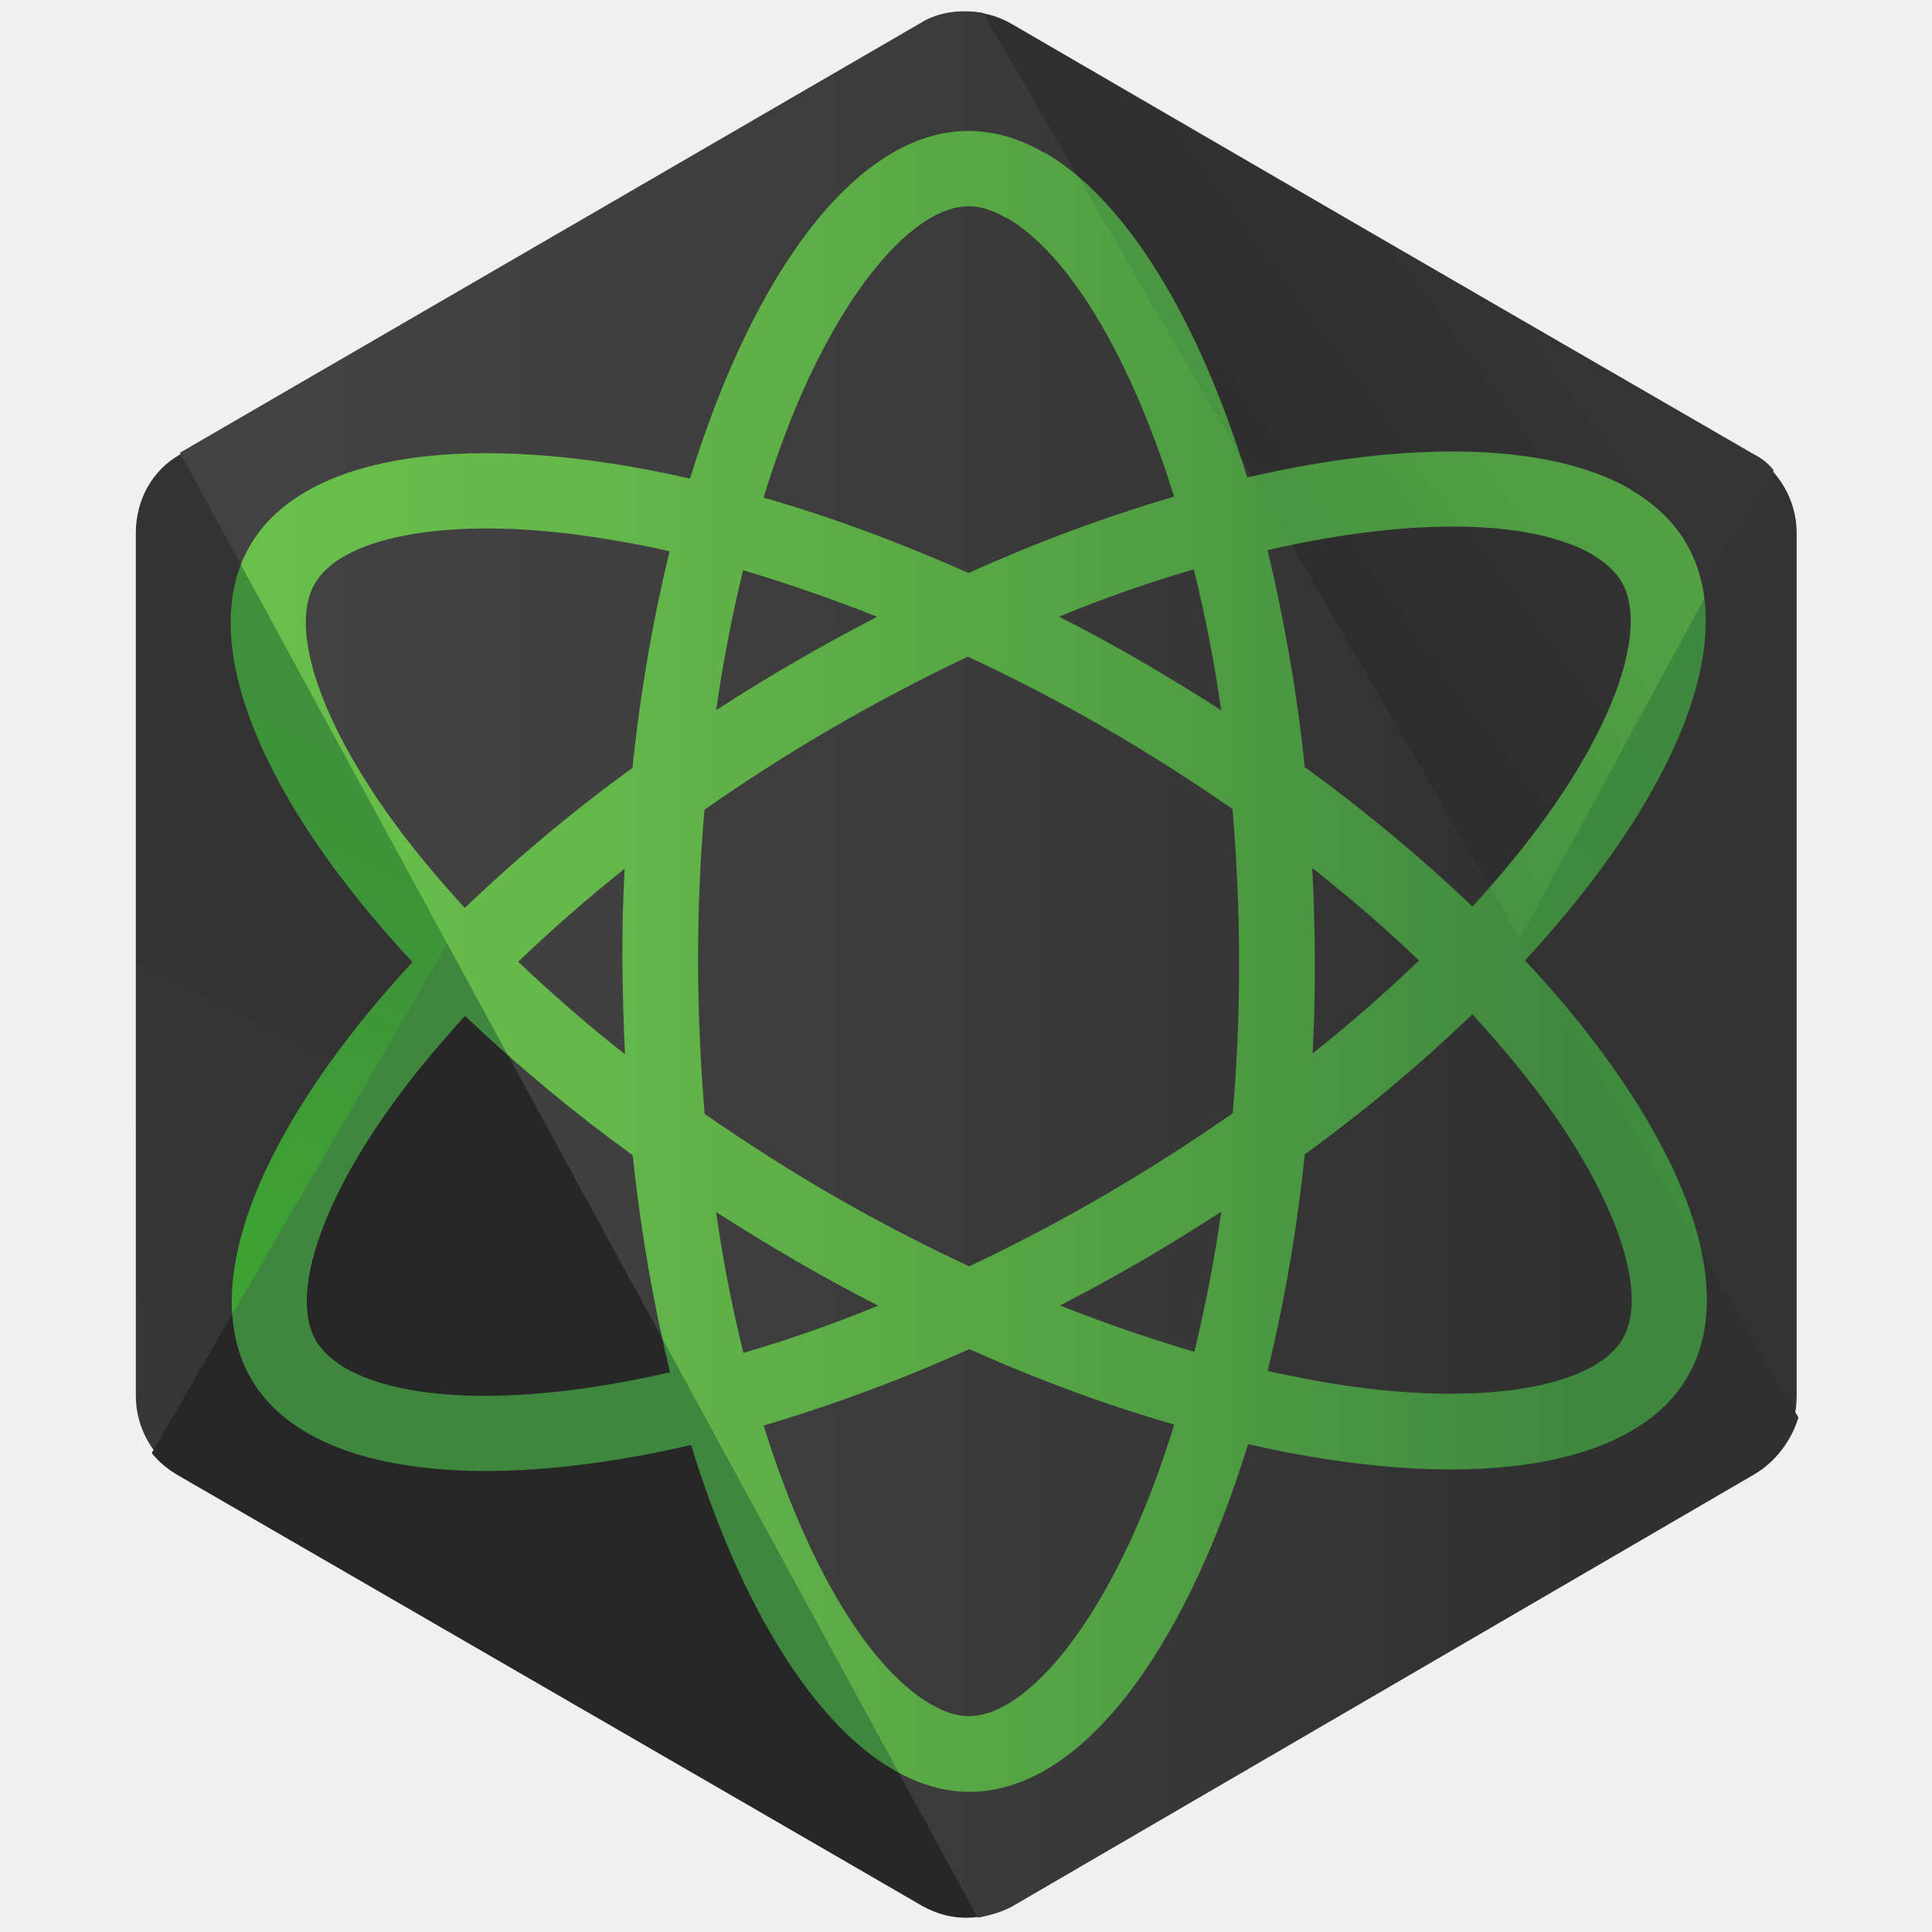
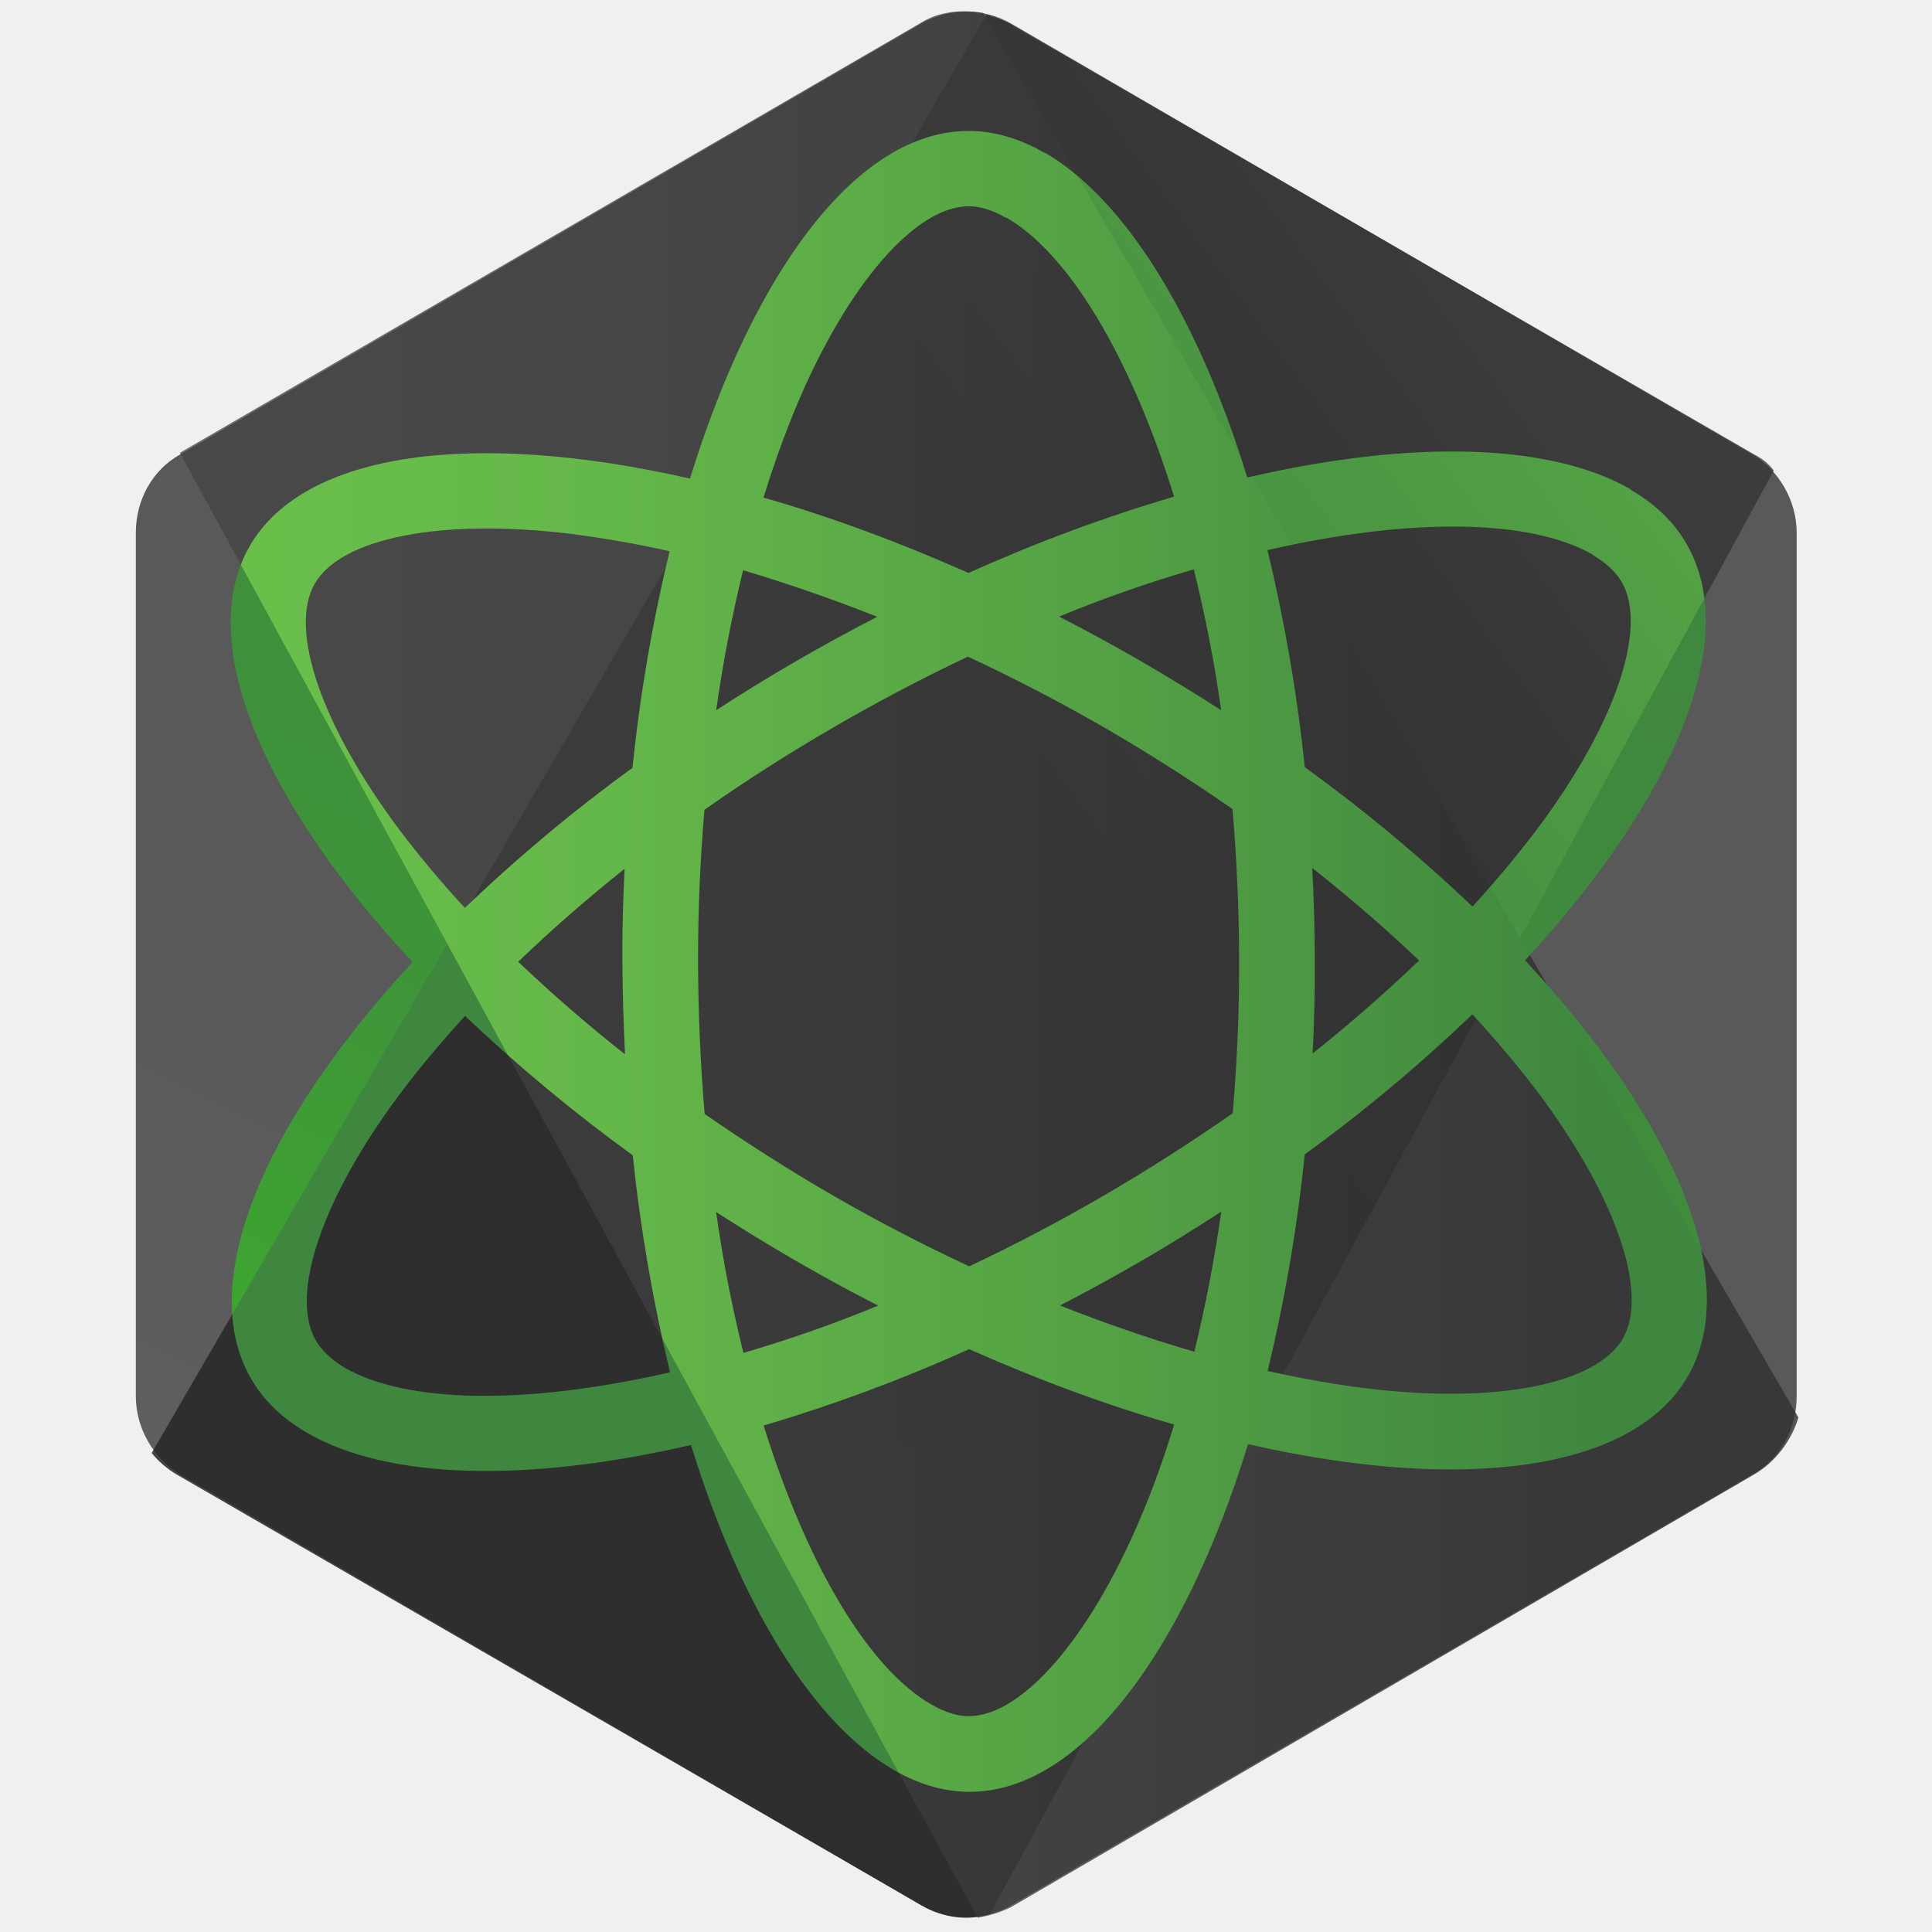
<svg xmlns="http://www.w3.org/2000/svg" width="512" height="512" viewBox="0 0 512 512" fill="none">
-   <g clip-path="url(#clip0_34_3)">
-     <path d="M267.97 6.254C260.5 2.025 251.632 2.025 244.165 6.254L47.668 120.464C40.201 124.694 36 132.683 36 141.145V370.03C36 378.492 40.667 386.48 47.668 390.711L244.165 504.92C251.632 509.148 260.5 509.148 267.97 504.92L464.464 390.711C471.934 386.48 476.132 378.492 476.132 370.03V141.145C476.132 132.683 471.466 124.694 464.464 120.464L267.97 6.254Z" fill="url(#paint0_linear_34_3)" />
-     <path d="M464.931 120.464L267.502 6.254C265.634 5.314 263.301 4.374 261.433 3.905L40.202 385.071C42.068 387.419 44.401 389.3 46.735 390.711L244.166 504.92C249.765 508.208 256.301 509.148 262.367 507.269L470.067 124.694C468.666 122.815 466.798 121.404 464.931 120.464Z" fill="url(#paint1_linear_34_3)" />
-     <path d="M464.936 390.704C470.538 387.413 474.739 381.774 476.605 375.663L260.504 3.428C254.905 2.488 248.836 2.956 243.703 6.247L47.672 119.986L259.103 508.202C261.904 507.732 265.173 506.791 267.973 505.383L464.936 390.704Z" fill="url(#paint2_linear_34_3)" />
-     <mask id="mask0_34_3" style="mask-type:alpha" maskUnits="userSpaceOnUse" x="-369" y="-369" width="1250" height="1250">
-       <path d="M447.29 364.751C461.867 339.502 444.065 297.317 404.155 254.496C443.871 211.552 461.592 169.365 446.95 144.133C443.606 138.264 438.51 133.465 432.06 129.741L422.061 147.06C425.638 149.125 428.105 151.488 429.747 154.195C436.816 166.358 428.076 192.075 407.374 219.689C401.99 226.81 396.267 233.668 390.223 240.238C376.246 226.948 361.398 214.604 345.778 203.291C343.771 183.924 340.467 164.714 335.891 145.79C374.812 136.872 406.024 137.703 422.184 147.033L432.188 129.707C410.823 117.373 374.062 116.455 330.54 126.537C317.422 83.959 298.158 52.736 276.793 40.401L266.79 57.727C282.87 67.011 299.318 93.599 311.149 131.603C292.551 137.1 274.352 143.864 256.678 151.848C238.05 143.576 219.761 136.847 202.343 131.862C204.922 123.436 207.914 115.142 211.307 107.008C224.784 75.221 242.612 54.752 256.646 54.665C259.78 54.618 263.167 55.743 266.744 57.808L276.747 40.481C270.224 36.715 263.508 34.705 256.68 34.701C227.581 34.679 200.038 71.078 182.868 126.834C125.931 113.858 80.705 119.545 66.174 144.713C51.597 169.962 69.403 212.139 109.31 254.968C69.594 297.912 51.877 340.091 66.518 365.323C69.862 371.193 74.954 375.999 81.484 379.769C102.842 392.1 139.603 393.017 183.129 382.928C196.25 425.517 215.511 456.729 236.876 469.064C243.406 472.834 250.11 474.848 256.945 474.856C286.037 474.874 313.584 438.467 330.755 382.712C387.486 395.687 432.759 389.919 447.29 364.751ZM376.064 254.539C367.048 263.181 357.636 271.4 347.859 279.171C348.291 271.004 348.486 262.826 348.444 254.648C348.428 246.432 348.198 238.218 347.753 230.015C357.844 238.01 367.318 246.177 376.064 254.539ZM292.716 316.727C281.04 323.524 269.078 329.819 256.864 335.595C244.708 329.925 232.661 323.693 220.853 316.876C209.127 310.105 197.706 302.788 186.744 295.218C185.613 281.789 185.027 268.32 184.989 254.843C184.974 241.411 185.539 227.985 186.684 214.602C197.692 206.877 209.029 199.631 220.663 192.884C232.341 186.089 244.302 179.793 256.515 174.016C268.783 179.733 280.798 185.979 292.526 192.735C304.26 199.509 315.669 206.829 326.631 214.399C327.765 227.828 328.35 241.298 328.386 254.775C328.401 268.207 327.836 281.633 326.691 295.015C315.663 302.707 304.329 309.95 292.716 316.727ZM323.642 321.116C321.872 333.595 319.493 345.981 316.512 358.228C304.464 354.694 292.586 350.602 280.917 345.964C288.286 342.159 295.559 338.174 302.731 334.011C309.896 329.86 316.866 325.49 323.642 321.116ZM197.011 358.528C193.96 346.218 191.544 333.76 189.772 321.202C196.691 325.647 203.708 329.939 210.816 334.075C218.123 338.293 225.431 342.308 232.728 346.003C221.056 350.816 209.133 354.998 197.011 358.528ZM165.63 279.403C155.822 271.67 146.379 263.485 137.331 254.875C146.343 246.234 155.751 238.015 165.525 230.247C165.124 238.302 164.878 246.447 164.94 254.769C165.001 262.984 165.231 271.197 165.63 279.403ZM316.373 150.889C319.431 163.197 321.851 175.655 323.623 188.213C316.701 183.766 309.682 179.473 302.572 175.335C295.272 171.121 287.957 167.103 280.66 163.408C292.329 158.593 304.251 154.414 316.373 150.889ZM232.473 163.458C217.84 170.989 203.595 179.251 189.792 188.214C191.562 175.738 193.942 163.356 196.925 151.113C208.948 154.709 220.809 158.828 232.473 163.458ZM106.013 220.123C85.289 192.512 76.379 166.866 83.42 154.67C90.461 142.474 117.177 137.28 151.404 141.503C160.155 142.613 168.847 144.142 177.45 146.084C172.88 164.974 169.594 184.152 167.616 203.486C151.983 214.836 137.14 227.238 123.192 240.604C117.133 234.063 111.4 227.228 106.013 220.123ZM83.717 355.269C76.648 343.106 85.388 317.389 106.09 289.775C111.167 282.962 117.005 276.082 123.241 269.226C137.221 282.513 152.068 294.856 167.686 306.173C169.696 325.539 172.999 344.749 177.573 363.674C138.664 372.589 107.441 371.761 91.28 362.43C87.83 360.331 85.286 357.934 83.717 355.269ZM302.157 402.455C288.681 434.243 270.853 454.712 256.823 454.792C253.684 454.846 250.297 453.721 246.721 451.656C230.641 442.372 214.192 415.785 202.373 377.777C220.967 372.281 239.163 365.518 256.833 357.535C275.468 365.812 293.749 372.536 311.172 377.514C308.429 386.395 305.479 394.738 302.157 402.455ZM361.983 367.907C353.648 366.925 344.86 365.272 335.933 363.333C340.505 344.443 343.791 325.266 345.767 305.931C361.405 294.582 376.249 282.178 390.196 268.806C396.499 275.66 402.276 282.513 407.455 289.334C428.18 316.944 437.085 342.598 430.044 354.794C422.93 366.947 396.21 372.13 361.983 367.907Z" fill="white" />
+   <g clip-path="url(#clip0_91_32)">
+     <path d="M267.97 6.254C260.5 2.025 251.632 2.025 244.165 6.254L47.668 120.464C40.201 124.694 36 132.683 36 141.145V370.03C36 378.492 40.667 386.48 47.668 390.711L244.165 504.92C251.632 509.148 260.5 509.148 267.97 504.92L464.464 390.711C471.934 386.48 476.132 378.492 476.132 370.03V141.145C476.132 132.683 471.466 124.694 464.464 120.464L267.97 6.254Z" fill="url(#paint0_linear_91_32)" />
+     <path d="M464.931 120.464L267.502 6.254C265.634 5.314 263.301 4.374 261.433 3.905L40.202 385.071C42.068 387.419 44.401 389.3 46.735 390.711L244.166 504.92C249.765 508.208 256.301 509.148 262.367 507.269L470.067 124.694C468.666 122.815 466.798 121.404 464.931 120.464Z" fill="url(#paint1_linear_91_32)" />
+     <path d="M464.936 390.704C470.538 387.413 474.739 381.774 476.605 375.663L260.504 3.428C254.905 2.488 248.836 2.956 243.703 6.247L47.672 119.986L259.103 508.202C261.904 507.732 265.173 506.791 267.973 505.383L464.936 390.704Z" fill="url(#paint2_linear_91_32)" />
+     <mask id="mask0_91_32" style="mask-type:alpha" maskUnits="userSpaceOnUse" x="-369" y="-369" width="1250" height="1250">
+       <path d="M447.29 364.75C461.867 339.502 444.065 297.317 404.155 254.496C443.871 211.552 461.592 169.365 446.95 144.133C443.606 138.264 438.51 133.465 432.06 129.741L422.061 147.06C425.638 149.125 428.105 151.488 429.747 154.195C436.816 166.358 428.076 192.075 407.374 219.689C401.99 226.81 396.267 233.668 390.223 240.238C376.246 226.948 361.398 214.605 345.778 203.291C343.771 183.924 340.467 164.714 335.891 145.79C374.812 136.872 406.024 137.703 422.184 147.033L432.188 129.707C410.823 117.373 374.062 116.455 330.54 126.537C317.422 83.959 298.158 52.736 276.793 40.401L266.79 57.727C282.87 67.011 299.318 93.599 311.149 131.603C292.551 137.1 274.352 143.864 256.678 151.848C238.05 143.576 219.761 136.847 202.343 131.862C204.922 123.436 207.914 115.141 211.307 107.008C224.784 75.221 242.612 54.752 256.646 54.665C259.78 54.618 263.167 55.743 266.744 57.808L276.747 40.481C270.224 36.715 263.508 34.705 256.68 34.701C227.581 34.679 200.038 71.078 182.868 126.834C125.931 113.858 80.705 119.545 66.174 144.713C51.597 169.962 69.403 212.139 109.31 254.968C69.594 297.912 51.877 340.091 66.518 365.323C69.862 371.193 74.954 375.999 81.484 379.769C102.842 392.1 139.603 393.017 183.129 382.928C196.25 425.517 215.511 456.729 236.876 469.064C243.406 472.834 250.11 474.848 256.945 474.856C286.037 474.874 313.584 438.467 330.755 382.712C387.486 395.687 432.759 389.919 447.29 364.75ZM376.064 254.539C367.048 263.181 357.636 271.4 347.859 279.171C348.291 271.004 348.486 262.826 348.444 254.648C348.428 246.432 348.198 238.218 347.753 230.015C357.844 238.01 367.318 246.177 376.064 254.539ZM292.716 316.727C281.04 323.524 269.078 329.819 256.864 335.595C244.708 329.925 232.661 323.693 220.853 316.876C209.127 310.105 197.706 302.788 186.744 295.218C185.613 281.789 185.027 268.32 184.989 254.843C184.974 241.411 185.54 227.985 186.684 214.602C197.692 206.877 209.029 199.631 220.663 192.884C232.341 186.089 244.302 179.793 256.515 174.016C268.783 179.733 280.798 185.979 292.526 192.735C304.26 199.509 315.669 206.829 326.631 214.399C327.765 227.828 328.35 241.298 328.386 254.775C328.401 268.207 327.836 281.633 326.691 295.015C315.663 302.707 304.329 309.95 292.716 316.727ZM323.642 321.116C321.872 333.595 319.493 345.981 316.512 358.228C304.464 354.694 292.586 350.602 280.917 345.964C288.286 342.159 295.559 338.174 302.731 334.011C309.896 329.86 316.866 325.49 323.642 321.116ZM197.011 358.528C193.96 346.218 191.544 333.76 189.772 321.202C196.691 325.647 203.708 329.939 210.816 334.075C218.123 338.293 225.431 342.308 232.728 346.002C221.056 350.816 209.133 354.998 197.011 358.528ZM165.63 279.403C155.822 271.67 146.379 263.485 137.331 254.875C146.343 246.234 155.751 238.015 165.525 230.247C165.124 238.302 164.878 246.447 164.94 254.769C165.001 262.984 165.231 271.197 165.63 279.403ZM316.373 150.889C319.431 163.197 321.851 175.655 323.623 188.213C316.701 183.766 309.682 179.473 302.572 175.335C295.272 171.121 287.957 167.103 280.66 163.408C292.329 158.593 304.251 154.414 316.373 150.889ZM232.473 163.458C217.84 170.989 203.595 179.251 189.792 188.214C191.562 175.738 193.942 163.356 196.925 151.113C208.948 154.709 220.809 158.828 232.473 163.458ZM106.013 220.123C85.289 192.512 76.379 166.866 83.42 154.67C90.461 142.474 117.177 137.28 151.404 141.503C160.155 142.613 168.847 144.142 177.45 146.084C172.88 164.974 169.594 184.152 167.616 203.486C151.983 214.836 137.14 227.238 123.192 240.604C117.133 234.063 111.4 227.228 106.013 220.123ZM83.717 355.269C76.648 343.106 85.388 317.389 106.09 289.775C111.167 282.962 117.005 276.082 123.241 269.226C137.221 282.513 152.068 294.856 167.686 306.173C169.696 325.539 172.999 344.749 177.573 363.674C138.664 372.589 107.441 371.761 91.28 362.43C87.83 360.331 85.286 357.934 83.717 355.269ZM302.157 402.455C288.681 434.243 270.853 454.712 256.823 454.792C253.684 454.846 250.297 453.721 246.721 451.656C230.641 442.372 214.192 415.785 202.373 377.778C220.967 372.281 239.163 365.518 256.833 357.535C275.468 365.812 293.749 372.536 311.172 377.514C308.429 386.396 305.479 394.738 302.157 402.455ZM361.983 367.907C353.648 366.925 344.86 365.272 335.933 363.333C340.505 344.443 343.791 325.266 345.767 305.931C361.405 294.582 376.249 282.178 390.196 268.806C396.499 275.66 402.276 282.513 407.455 289.334C428.18 316.944 437.085 342.598 430.044 354.794C422.93 366.947 396.21 372.13 361.983 367.907Z" fill="white" />
    </mask>
-     <g mask="url(#mask0_34_3)">
-       <path d="M267.97 6.254C260.5 2.025 251.632 2.025 244.165 6.254L47.668 120.464C40.201 124.694 36 132.683 36 141.145V370.03C36 378.492 40.667 386.48 47.668 390.711L244.165 504.92C251.632 509.148 260.5 509.148 267.97 504.92L464.464 390.711C471.934 386.48 476.132 378.492 476.132 370.03V141.145C476.132 132.683 471.466 124.694 464.464 120.464L267.97 6.254Z" fill="url(#paint3_linear_34_3)" />
-       <path d="M464.931 120.464L267.502 6.254C265.634 5.314 263.301 4.374 261.433 3.905L40.202 385.071C42.068 387.419 44.401 389.3 46.735 390.711L244.166 504.92C249.765 508.208 256.301 509.148 262.367 507.269L470.067 124.694C468.666 122.815 466.798 121.404 464.931 120.464Z" fill="url(#paint4_linear_34_3)" />
-       <path d="M464.936 390.704C470.538 387.413 474.739 381.774 476.605 375.663L260.504 3.428C254.905 2.488 248.836 2.956 243.703 6.247L47.672 119.986L259.103 508.202C261.904 507.732 265.173 506.791 267.973 505.383L464.936 390.704Z" fill="url(#paint5_linear_34_3)" />
+     <g mask="url(#mask0_91_32)">
+       <path d="M267.97 6.254C260.5 2.025 251.632 2.025 244.165 6.254L47.668 120.464C40.201 124.694 36 132.683 36 141.145V370.03C36 378.492 40.667 386.48 47.668 390.711L244.165 504.92C251.632 509.148 260.5 509.148 267.97 504.92L464.464 390.711C471.934 386.48 476.132 378.492 476.132 370.03V141.145C476.132 132.683 471.466 124.694 464.464 120.464L267.97 6.254Z" fill="url(#paint3_linear_91_32)" />
+       <path d="M464.931 120.464L267.502 6.254C265.634 5.314 263.301 4.374 261.433 3.905L40.202 385.071C42.068 387.419 44.401 389.3 46.735 390.711L244.166 504.92C249.765 508.208 256.301 509.148 262.367 507.269L470.067 124.694C468.666 122.815 466.798 121.404 464.931 120.464Z" fill="url(#paint4_linear_91_32)" />
+       <path d="M464.936 390.704C470.538 387.413 474.739 381.774 476.605 375.663L260.504 3.428C254.905 2.488 248.836 2.956 243.703 6.247L47.672 119.986L259.103 508.202C261.904 507.732 265.173 506.791 267.973 505.383L464.936 390.704Z" fill="url(#paint5_linear_91_32)" />
    </g>
  </g>
  <defs>
-     <linearGradient id="paint0_linear_34_3" x1="336.094" y1="91.314" x2="156.429" y2="455.287" gradientUnits="userSpaceOnUse">
-       <stop stop-color="#333333" />
-       <stop offset="0.33" stop-color="#333333" />
-       <stop offset="0.637" stop-color="#333333" />
-       <stop offset="0.934" stop-color="#363636" />
-       <stop offset="1" stop-color="#383838" />
+     <linearGradient id="paint0_linear_91_32" x1="336.094" y1="91.314" x2="156.429" y2="455.287" gradientUnits="userSpaceOnUse">
+       <stop stop-color="#333333" stop-opacity="0.8" />
+       <stop offset="0.33" stop-color="#333333" stop-opacity="0.8" />
+       <stop offset="0.637" stop-color="#333333" stop-opacity="0.8" />
+       <stop offset="0.934" stop-color="#363636" stop-opacity="0.79" />
+       <stop offset="1" stop-color="#383838" stop-opacity="0.78" />
    </linearGradient>
-     <linearGradient id="paint1_linear_34_3" x1="226.204" y1="282.314" x2="727.161" y2="-85.251" gradientUnits="userSpaceOnUse">
-       <stop offset="0.138" stop-color="#272727" />
-       <stop offset="0.402" stop-color="#333333" />
-       <stop offset="0.713" stop-color="#404040" />
-       <stop offset="0.908" stop-color="#424242" />
+     <linearGradient id="paint1_linear_91_32" x1="226.204" y1="282.314" x2="727.161" y2="-85.251" gradientUnits="userSpaceOnUse">
+       <stop offset="0.138" stop-color="#262626" stop-opacity="0.85" />
+       <stop offset="0.402" stop-color="#333333" stop-opacity="0.8" />
+       <stop offset="0.713" stop-color="#404040" stop-opacity="0.75" />
+       <stop offset="0.908" stop-color="#424242" stop-opacity="0.74" />
    </linearGradient>
-     <linearGradient id="paint2_linear_34_3" x1="28.8" y1="255.506" x2="483.482" y2="255.506" gradientUnits="userSpaceOnUse">
-       <stop offset="0.092" stop-color="#424242" />
-       <stop offset="0.287" stop-color="#404040" />
-       <stop offset="0.598" stop-color="#383838" />
-       <stop offset="0.862" stop-color="#303030" />
+     <linearGradient id="paint2_linear_91_32" x1="28.8" y1="255.506" x2="483.482" y2="255.506" gradientUnits="userSpaceOnUse">
+       <stop offset="0.092" stop-color="#424242" stop-opacity="0.74" />
+       <stop offset="0.287" stop-color="#404040" stop-opacity="0.75" />
+       <stop offset="0.598" stop-color="#383838" stop-opacity="0.78" />
+       <stop offset="0.862" stop-color="#303030" stop-opacity="0.81" />
    </linearGradient>
-     <linearGradient id="paint3_linear_34_3" x1="336.094" y1="91.314" x2="156.429" y2="455.287" gradientUnits="userSpaceOnUse">
+     <linearGradient id="paint3_linear_91_32" x1="336.094" y1="91.314" x2="156.429" y2="455.287" gradientUnits="userSpaceOnUse">
      <stop stop-color="#3F873F" />
      <stop offset="0.33" stop-color="#3F8B3D" />
      <stop offset="0.637" stop-color="#3E9638" />
      <stop offset="0.934" stop-color="#3DA92E" />
      <stop offset="1" stop-color="#3DAE2B" />
    </linearGradient>
-     <linearGradient id="paint4_linear_34_3" x1="226.204" y1="282.314" x2="727.161" y2="-85.251" gradientUnits="userSpaceOnUse">
+     <linearGradient id="paint4_linear_91_32" x1="226.204" y1="282.314" x2="727.161" y2="-85.251" gradientUnits="userSpaceOnUse">
      <stop offset="0.138" stop-color="#3F873F" />
      <stop offset="0.402" stop-color="#52A044" />
      <stop offset="0.713" stop-color="#64B749" />
      <stop offset="0.908" stop-color="#6ABF4B" />
    </linearGradient>
-     <linearGradient id="paint5_linear_34_3" x1="28.8" y1="255.506" x2="483.482" y2="255.506" gradientUnits="userSpaceOnUse">
+     <linearGradient id="paint5_linear_91_32" x1="28.8" y1="255.506" x2="483.482" y2="255.506" gradientUnits="userSpaceOnUse">
      <stop offset="0.092" stop-color="#6ABF4B" />
      <stop offset="0.287" stop-color="#64B749" />
      <stop offset="0.598" stop-color="#52A044" />
      <stop offset="0.862" stop-color="#3F873F" />
    </linearGradient>
-     <clipPath id="clip0_34_3">
+     <clipPath id="clip0_91_32">
      <rect width="512" height="512" fill="white" />
    </clipPath>
  </defs>
</svg>
